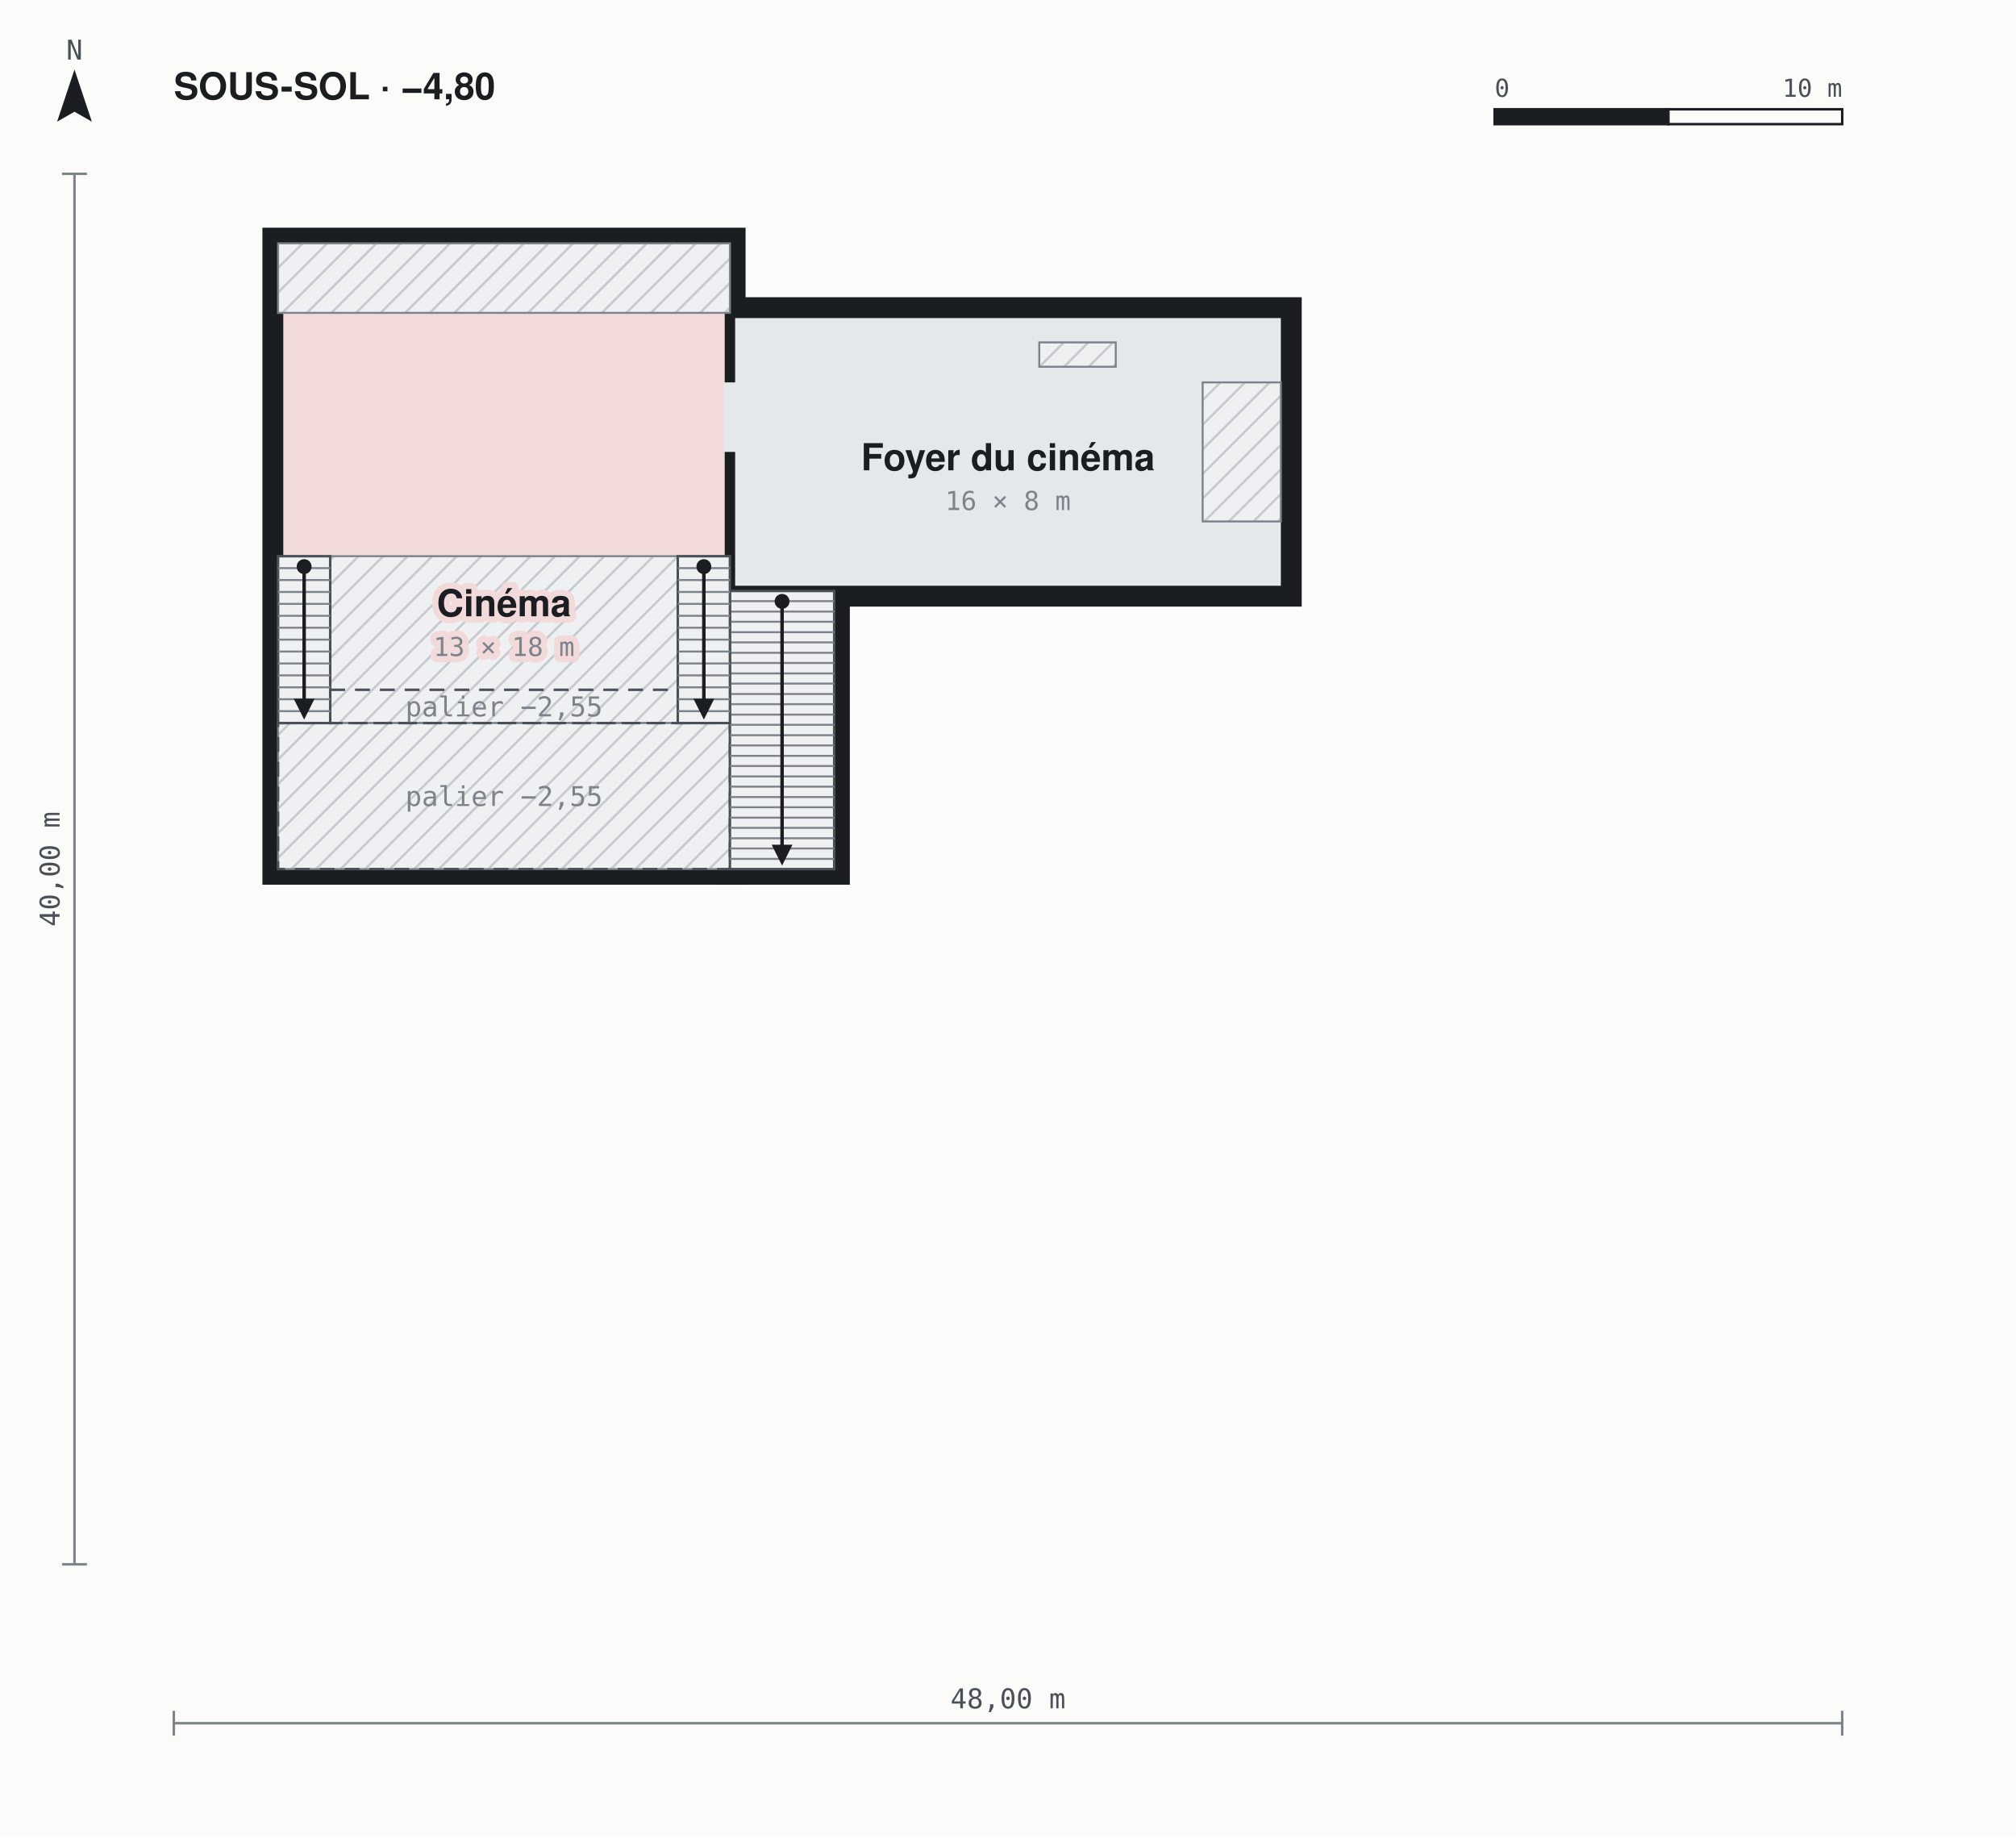
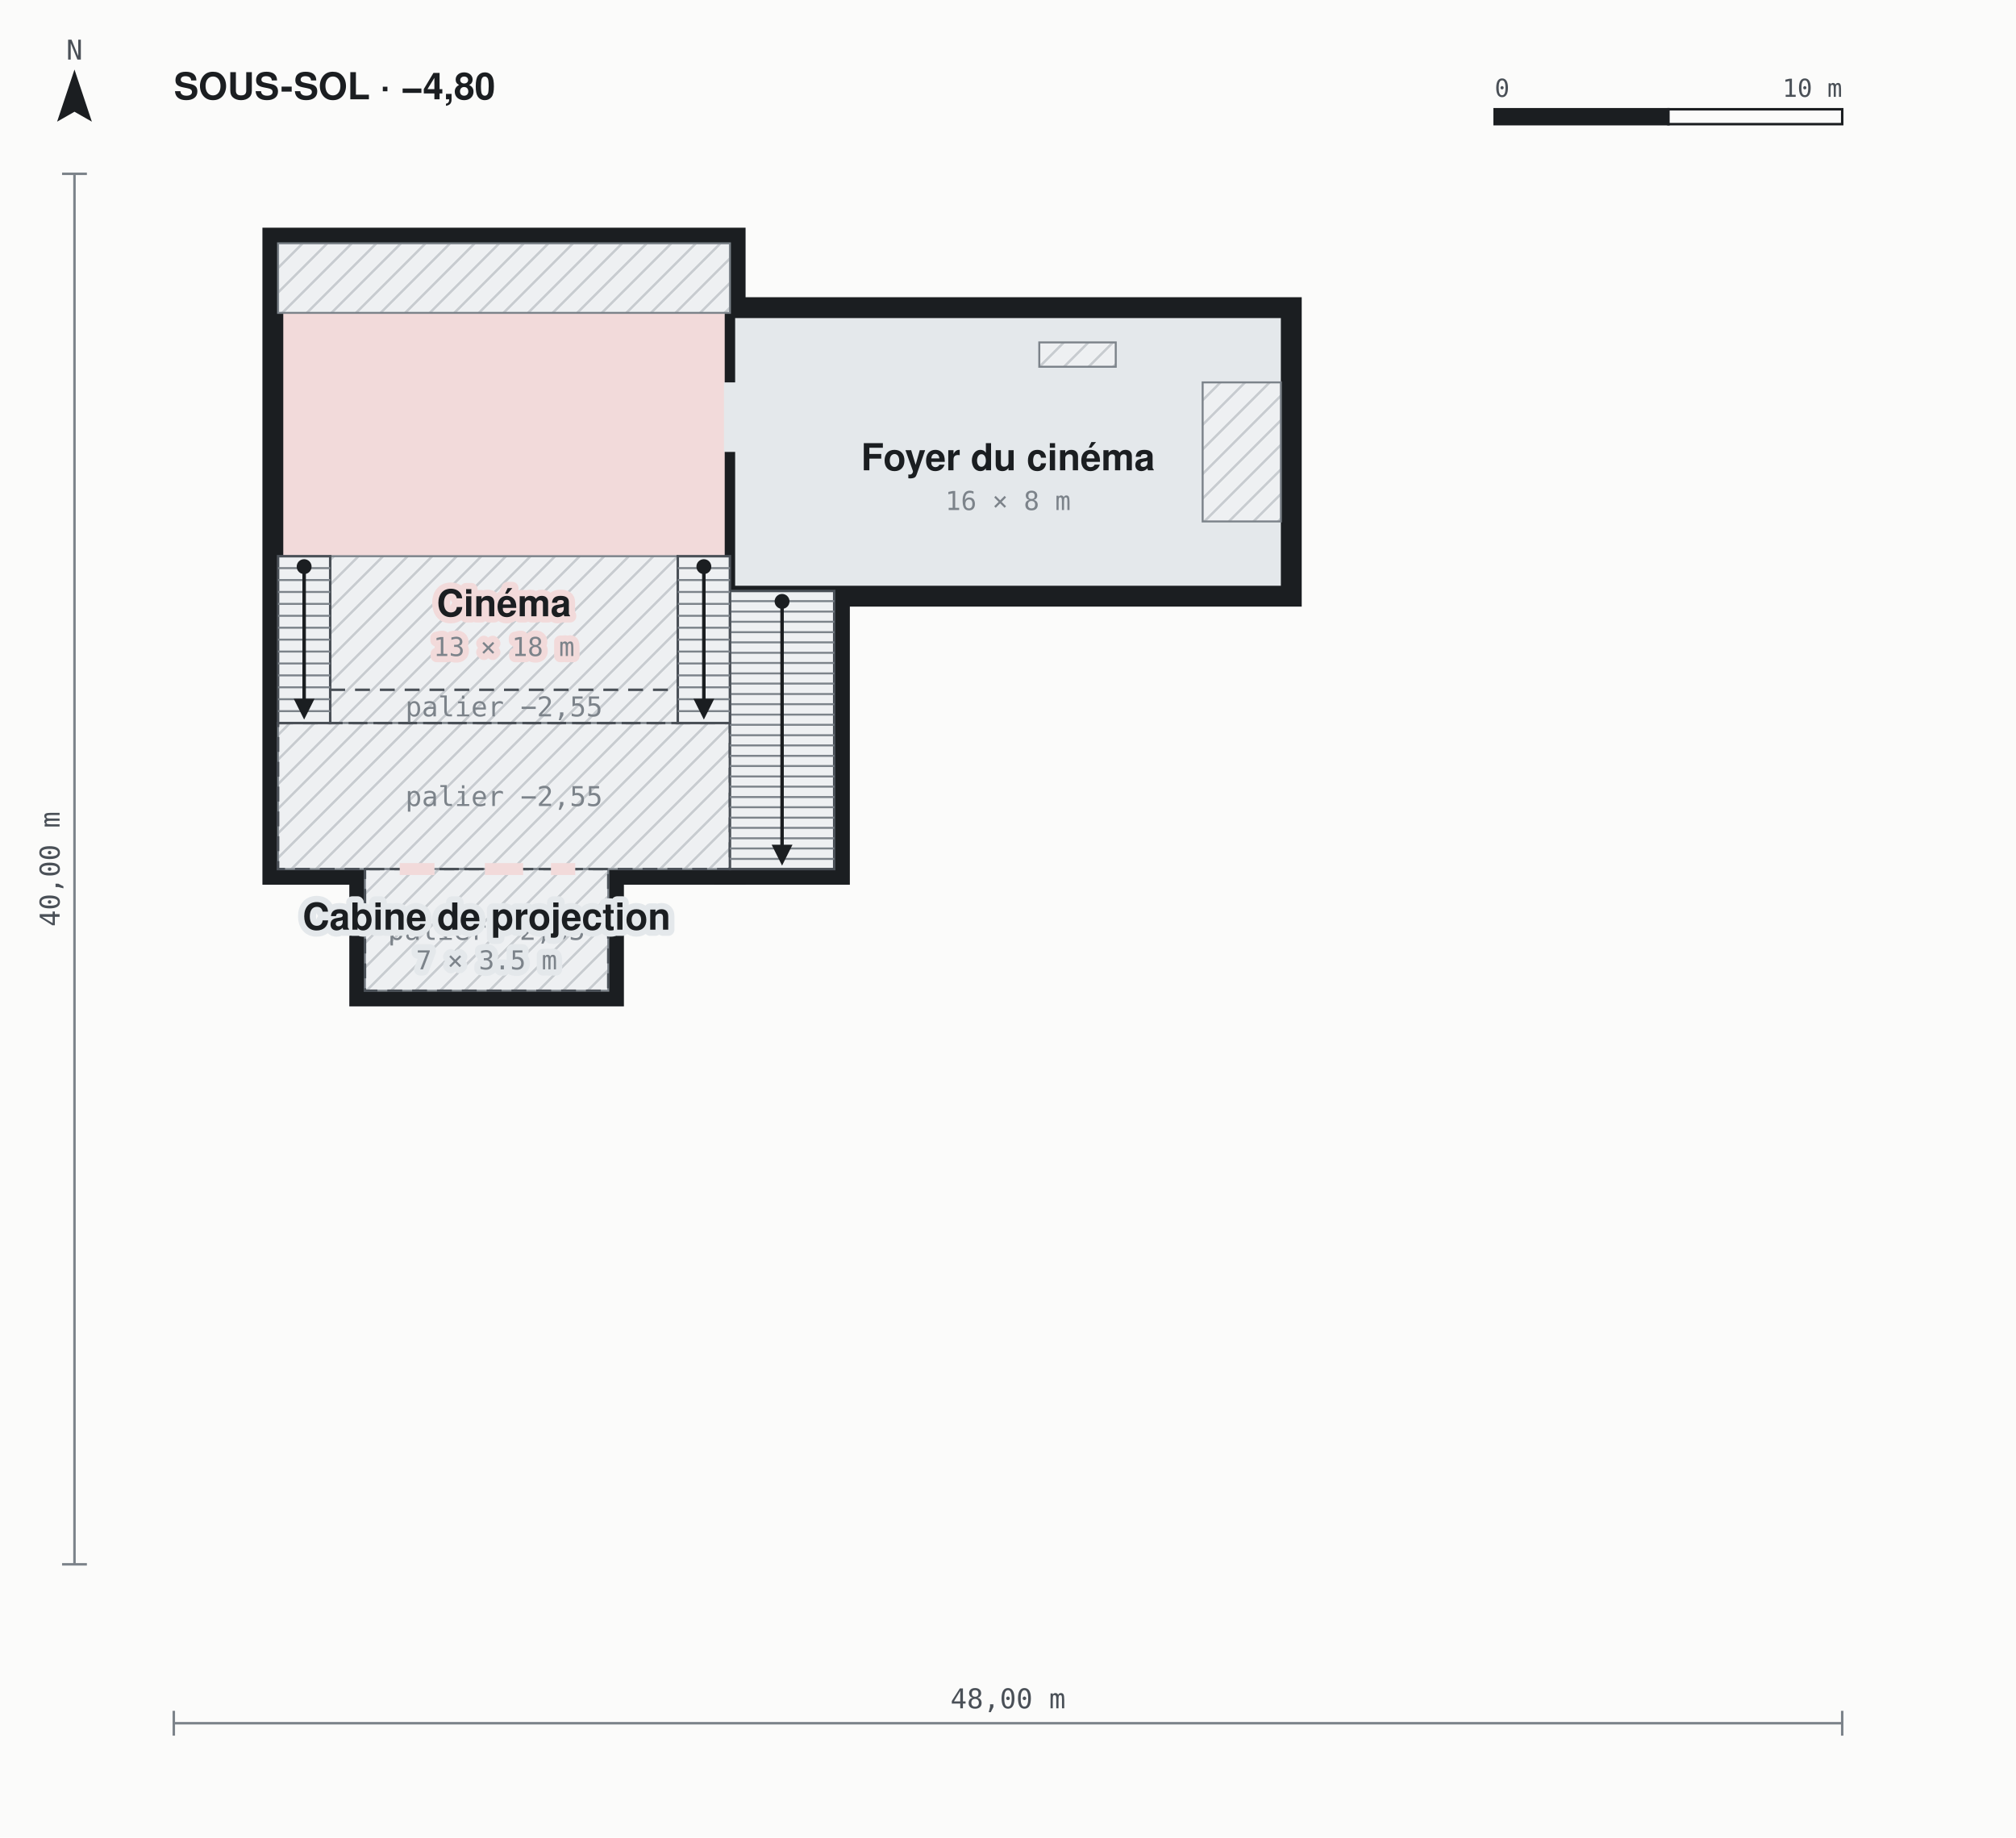
<svg xmlns="http://www.w3.org/2000/svg" viewBox="-70 -70 812 740" width="812" height="740" role="img" aria-label="Musée GitHub, Sous-sol">
  <style>.lbl{font-family:Archivo,Helvetica,Arial,sans-serif;font-weight:650;fill:#1B1E21}.cap{font-family:'IBM Plex Mono',Menlo,monospace;fill:#7C838A}.dim{font-family:'IBM Plex Mono',Menlo,monospace;fill:#4A5057}</style>
  <defs>
    <pattern id="closed" width="7" height="7" patternUnits="userSpaceOnUse" patternTransform="rotate(45)">
      <rect width="7" height="7" fill="#EEF0F2" />
      <line x1="0" y1="0" x2="0" y2="7" stroke="#C9CDD1" stroke-width="2" />
    </pattern>
    <marker id="fleche" viewBox="0 0 10 10" refX="5" refY="5" markerWidth="6" markerHeight="6" orient="auto">
      <path d="M0,0 L10,5 L0,10 z" fill="#1B1E21" />
    </marker>
    <marker id="fleche-r" viewBox="0 0 10 10" refX="5" refY="5" markerWidth="6" markerHeight="6" orient="auto">
      <path d="M0,0 L10,5 L0,10 z" fill="#CF3326" />
    </marker>
  </defs>
  <rect x="-70" y="-70" width="812" height="740" fill="#FBFBFA" />
  <rect x="217.7" y="49.7" width="236.6" height="124.6" fill="#1B1E21" />
  <rect x="217.7" y="161.7" width="54.6" height="124.6" fill="#1B1E21" />
  <rect x="35.7" y="21.7" width="194.6" height="264.6" fill="#1B1E21" />
+   <rect x="70.7" y="273.7" width="110.6" height="61.6" fill="#1B1E21" />
  <rect x="226.1" y="58.1" width="219.8" height="107.8" fill="#E4E8EB" />
  <rect x="226.1" y="170.1" width="37.8" height="107.8" fill="#E4E8EB" />
  <rect x="44.1" y="30.1" width="177.8" height="247.8" fill="#F2DADA" />
+   <rect x="79.1" y="282.1" width="93.8" height="44.8" fill="#E4E8EB" />
  <rect x="42" y="28" width="182" height="28" fill="url(#closed)" stroke="#7C838A" stroke-width="0.8" />
  <rect x="63" y="154" width="140" height="67.2" fill="url(#closed)" stroke="#7C838A" stroke-width="0.8" />
  <rect x="42" y="221.2" width="182" height="58.8" fill="url(#closed)" stroke="#7C838A" stroke-width="0.8" />
  <rect x="414.4" y="84" width="31.5" height="56" fill="url(#closed)" stroke="#7C838A" stroke-width="0.8" />
+   <rect x="77" y="280" width="98" height="49" fill="url(#closed)" stroke="#7C838A" stroke-width="0.8" />
  <rect x="348.6" y="67.9" width="30.8" height="9.8" fill="url(#closed)" stroke="#7C838A" stroke-width="0.8" />
  <rect x="42" y="221.2" width="182" height="58.8" fill="none" stroke="#4A5057" stroke-width="1" stroke-dasharray="6 4" />
  <text x="133" y="254.6" text-anchor="middle" font-size="11" class="cap">palier −2,55</text>
  <rect x="63" y="207.8" width="140" height="13.4" fill="none" stroke="#4A5057" stroke-width="1" stroke-dasharray="6 4" />
  <text x="133" y="218.5" text-anchor="middle" font-size="11" class="cap">palier −2,55</text>
+   <rect x="77" y="280" width="98" height="49" fill="none" stroke="#4A5057" stroke-width="1" stroke-dasharray="6 4" />
+   <text x="126" y="308.5" text-anchor="middle" font-size="11" class="cap">palier −2,55</text>
  <rect x="224" y="168" width="42" height="112" fill="#EEF0F2" stroke="#4A5057" stroke-width="1" />
  <line x1="224" x2="266" y1="172.1" y2="172.1" stroke="#7C838A" stroke-width="0.8" />
  <line x1="224" x2="266" y1="176.3" y2="176.3" stroke="#7C838A" stroke-width="0.8" />
  <line x1="224" x2="266" y1="180.4" y2="180.4" stroke="#7C838A" stroke-width="0.8" />
  <line x1="224" x2="266" y1="184.6" y2="184.6" stroke="#7C838A" stroke-width="0.8" />
  <line x1="224" x2="266" y1="188.7" y2="188.7" stroke="#7C838A" stroke-width="0.8" />
  <line x1="224" x2="266" y1="192.9" y2="192.9" stroke="#7C838A" stroke-width="0.8" />
  <line x1="224" x2="266" y1="197" y2="197" stroke="#7C838A" stroke-width="0.8" />
  <line x1="224" x2="266" y1="201.2" y2="201.2" stroke="#7C838A" stroke-width="0.8" />
  <line x1="224" x2="266" y1="205.3" y2="205.3" stroke="#7C838A" stroke-width="0.8" />
  <line x1="224" x2="266" y1="209.5" y2="209.5" stroke="#7C838A" stroke-width="0.8" />
  <line x1="224" x2="266" y1="213.6" y2="213.6" stroke="#7C838A" stroke-width="0.8" />
  <line x1="224" x2="266" y1="217.8" y2="217.8" stroke="#7C838A" stroke-width="0.8" />
  <line x1="224" x2="266" y1="221.9" y2="221.9" stroke="#7C838A" stroke-width="0.8" />
  <line x1="224" x2="266" y1="226.1" y2="226.1" stroke="#7C838A" stroke-width="0.8" />
  <line x1="224" x2="266" y1="230.2" y2="230.2" stroke="#7C838A" stroke-width="0.8" />
  <line x1="224" x2="266" y1="234.4" y2="234.4" stroke="#7C838A" stroke-width="0.8" />
  <line x1="224" x2="266" y1="238.5" y2="238.5" stroke="#7C838A" stroke-width="0.8" />
  <line x1="224" x2="266" y1="242.7" y2="242.7" stroke="#7C838A" stroke-width="0.8" />
  <line x1="224" x2="266" y1="246.8" y2="246.8" stroke="#7C838A" stroke-width="0.8" />
  <line x1="224" x2="266" y1="251" y2="251" stroke="#7C838A" stroke-width="0.8" />
  <line x1="224" x2="266" y1="255.1" y2="255.1" stroke="#7C838A" stroke-width="0.8" />
  <line x1="224" x2="266" y1="259.3" y2="259.3" stroke="#7C838A" stroke-width="0.8" />
  <line x1="224" x2="266" y1="263.4" y2="263.4" stroke="#7C838A" stroke-width="0.8" />
  <line x1="224" x2="266" y1="267.6" y2="267.6" stroke="#7C838A" stroke-width="0.8" />
  <line x1="224" x2="266" y1="271.7" y2="271.7" stroke="#7C838A" stroke-width="0.8" />
  <line x1="224" x2="266" y1="275.9" y2="275.9" stroke="#7C838A" stroke-width="0.8" />
  <line x1="245" x2="245" y1="172.2" y2="274.4" stroke="#1B1E21" stroke-width="1.4" marker-end="url(#fleche)" />
  <circle cx="245" cy="172.2" r="3" fill="#1B1E21" />
  <rect x="42" y="154" width="21" height="67.2" fill="#EEF0F2" stroke="#4A5057" stroke-width="1" />
  <line x1="42" x2="63" y1="158.8" y2="158.8" stroke="#7C838A" stroke-width="0.8" />
  <line x1="42" x2="63" y1="163.6" y2="163.6" stroke="#7C838A" stroke-width="0.8" />
  <line x1="42" x2="63" y1="168.4" y2="168.4" stroke="#7C838A" stroke-width="0.8" />
  <line x1="42" x2="63" y1="173.2" y2="173.2" stroke="#7C838A" stroke-width="0.8" />
  <line x1="42" x2="63" y1="178" y2="178" stroke="#7C838A" stroke-width="0.8" />
  <line x1="42" x2="63" y1="182.8" y2="182.8" stroke="#7C838A" stroke-width="0.8" />
  <line x1="42" x2="63" y1="187.6" y2="187.6" stroke="#7C838A" stroke-width="0.8" />
  <line x1="42" x2="63" y1="192.4" y2="192.4" stroke="#7C838A" stroke-width="0.8" />
  <line x1="42" x2="63" y1="197.2" y2="197.2" stroke="#7C838A" stroke-width="0.8" />
  <line x1="42" x2="63" y1="202" y2="202" stroke="#7C838A" stroke-width="0.8" />
  <line x1="42" x2="63" y1="206.8" y2="206.8" stroke="#7C838A" stroke-width="0.8" />
  <line x1="42" x2="63" y1="211.6" y2="211.6" stroke="#7C838A" stroke-width="0.8" />
  <line x1="42" x2="63" y1="216.4" y2="216.4" stroke="#7C838A" stroke-width="0.8" />
  <line x1="52.5" x2="52.5" y1="158.2" y2="215.6" stroke="#1B1E21" stroke-width="1.4" marker-end="url(#fleche)" />
  <circle cx="52.5" cy="158.2" r="3" fill="#1B1E21" />
  <rect x="203" y="154" width="21" height="67.2" fill="#EEF0F2" stroke="#4A5057" stroke-width="1" />
  <line x1="203" x2="224" y1="158.8" y2="158.8" stroke="#7C838A" stroke-width="0.8" />
  <line x1="203" x2="224" y1="163.6" y2="163.6" stroke="#7C838A" stroke-width="0.8" />
  <line x1="203" x2="224" y1="168.4" y2="168.4" stroke="#7C838A" stroke-width="0.8" />
  <line x1="203" x2="224" y1="173.2" y2="173.2" stroke="#7C838A" stroke-width="0.8" />
  <line x1="203" x2="224" y1="178" y2="178" stroke="#7C838A" stroke-width="0.8" />
  <line x1="203" x2="224" y1="182.8" y2="182.8" stroke="#7C838A" stroke-width="0.8" />
  <line x1="203" x2="224" y1="187.6" y2="187.6" stroke="#7C838A" stroke-width="0.8" />
  <line x1="203" x2="224" y1="192.4" y2="192.4" stroke="#7C838A" stroke-width="0.8" />
  <line x1="203" x2="224" y1="197.2" y2="197.2" stroke="#7C838A" stroke-width="0.8" />
  <line x1="203" x2="224" y1="202" y2="202" stroke="#7C838A" stroke-width="0.8" />
  <line x1="203" x2="224" y1="206.8" y2="206.8" stroke="#7C838A" stroke-width="0.8" />
  <line x1="203" x2="224" y1="211.6" y2="211.6" stroke="#7C838A" stroke-width="0.8" />
  <line x1="203" x2="224" y1="216.4" y2="216.4" stroke="#7C838A" stroke-width="0.8" />
  <line x1="213.5" x2="213.5" y1="158.2" y2="215.6" stroke="#1B1E21" stroke-width="1.4" marker-end="url(#fleche)" />
  <circle cx="213.5" cy="158.2" r="3" fill="#1B1E21" />
  <rect x="221.6" y="84" width="4.8" height="28" fill="#E4E8EB" />
+   <rect x="91" y="277.6" width="14" height="4.8" fill="#F2DADA" />
+   <rect x="125.3" y="277.6" width="15.4" height="4.8" fill="#F2DADA" />
+   <rect x="151.9" y="277.6" width="9.8" height="4.8" fill="#F2DADA" />
  <text x="336" y="119.4" text-anchor="middle" font-size="15" class="lbl" stroke="#E4E8EB" stroke-width="5" paint-order="stroke" stroke-linejoin="round">Foyer du cinéma</text>
  <text x="336" y="135.4" text-anchor="middle" font-size="10.5" class="cap" stroke="#E4E8EB" stroke-width="5" paint-order="stroke" stroke-linejoin="round">16 × 8 m</text>
  <text x="133" y="178.2" text-anchor="middle" font-size="15" class="lbl" stroke="#F2DADA" stroke-width="5" paint-order="stroke" stroke-linejoin="round">Cinéma</text>
  <text x="133" y="194.2" text-anchor="middle" font-size="10.5" class="cap" stroke="#F2DADA" stroke-width="5" paint-order="stroke" stroke-linejoin="round">13 × 18 m</text>
+   <text x="126" y="304.4" text-anchor="middle" font-size="15" class="lbl" stroke="#E4E8EB" stroke-width="5" paint-order="stroke" stroke-linejoin="round">Cabine de projection</text>
+   <text x="126" y="320.4" text-anchor="middle" font-size="10.5" class="cap" stroke="#E4E8EB" stroke-width="5" paint-order="stroke" stroke-linejoin="round">7 × 3.5 m</text>
  <g stroke="#7C838A" stroke-width="1">
    <line x1="0" x2="672" y1="624" y2="624" />
    <line x1="0" x2="0" y1="619" y2="629" />
    <line x1="672" x2="672" y1="619" y2="629" />
    <line y1="0" y2="560" x1="-40" x2="-40" />
    <line y1="0" y2="0" x1="-45" x2="-35" />
    <line y1="560" y2="560" x1="-45" x2="-35" />
  </g>
  <text x="336" y="618" text-anchor="middle" font-size="11" class="dim">48,00 m</text>
  <text x="-46" y="280" text-anchor="middle" font-size="11" class="dim" transform="rotate(-90 -46 280)">40,00 m</text>
  <g transform="translate(532,-26)">
    <rect x="0" y="0" width="70" height="6" fill="#1B1E21" stroke="#1B1E21" />
    <rect x="70" y="0" width="70" height="6" fill="#FBFBFA" stroke="#1B1E21" />
    <text x="0" y="-5" font-size="10" class="dim">0</text>
    <text x="140" y="-5" font-size="10" text-anchor="end" class="dim">10 m</text>
  </g>
  <g transform="translate(-40,-30)">
    <path d="M0,-12 L7,9 L0,5 L-7,9 z" fill="#1B1E21" />
    <text x="0" y="-16" text-anchor="middle" font-size="11" class="dim">N</text>
  </g>
  <text x="0" y="-30" font-size="15" class="lbl">SOUS-SOL · −4,80</text>
</svg>
